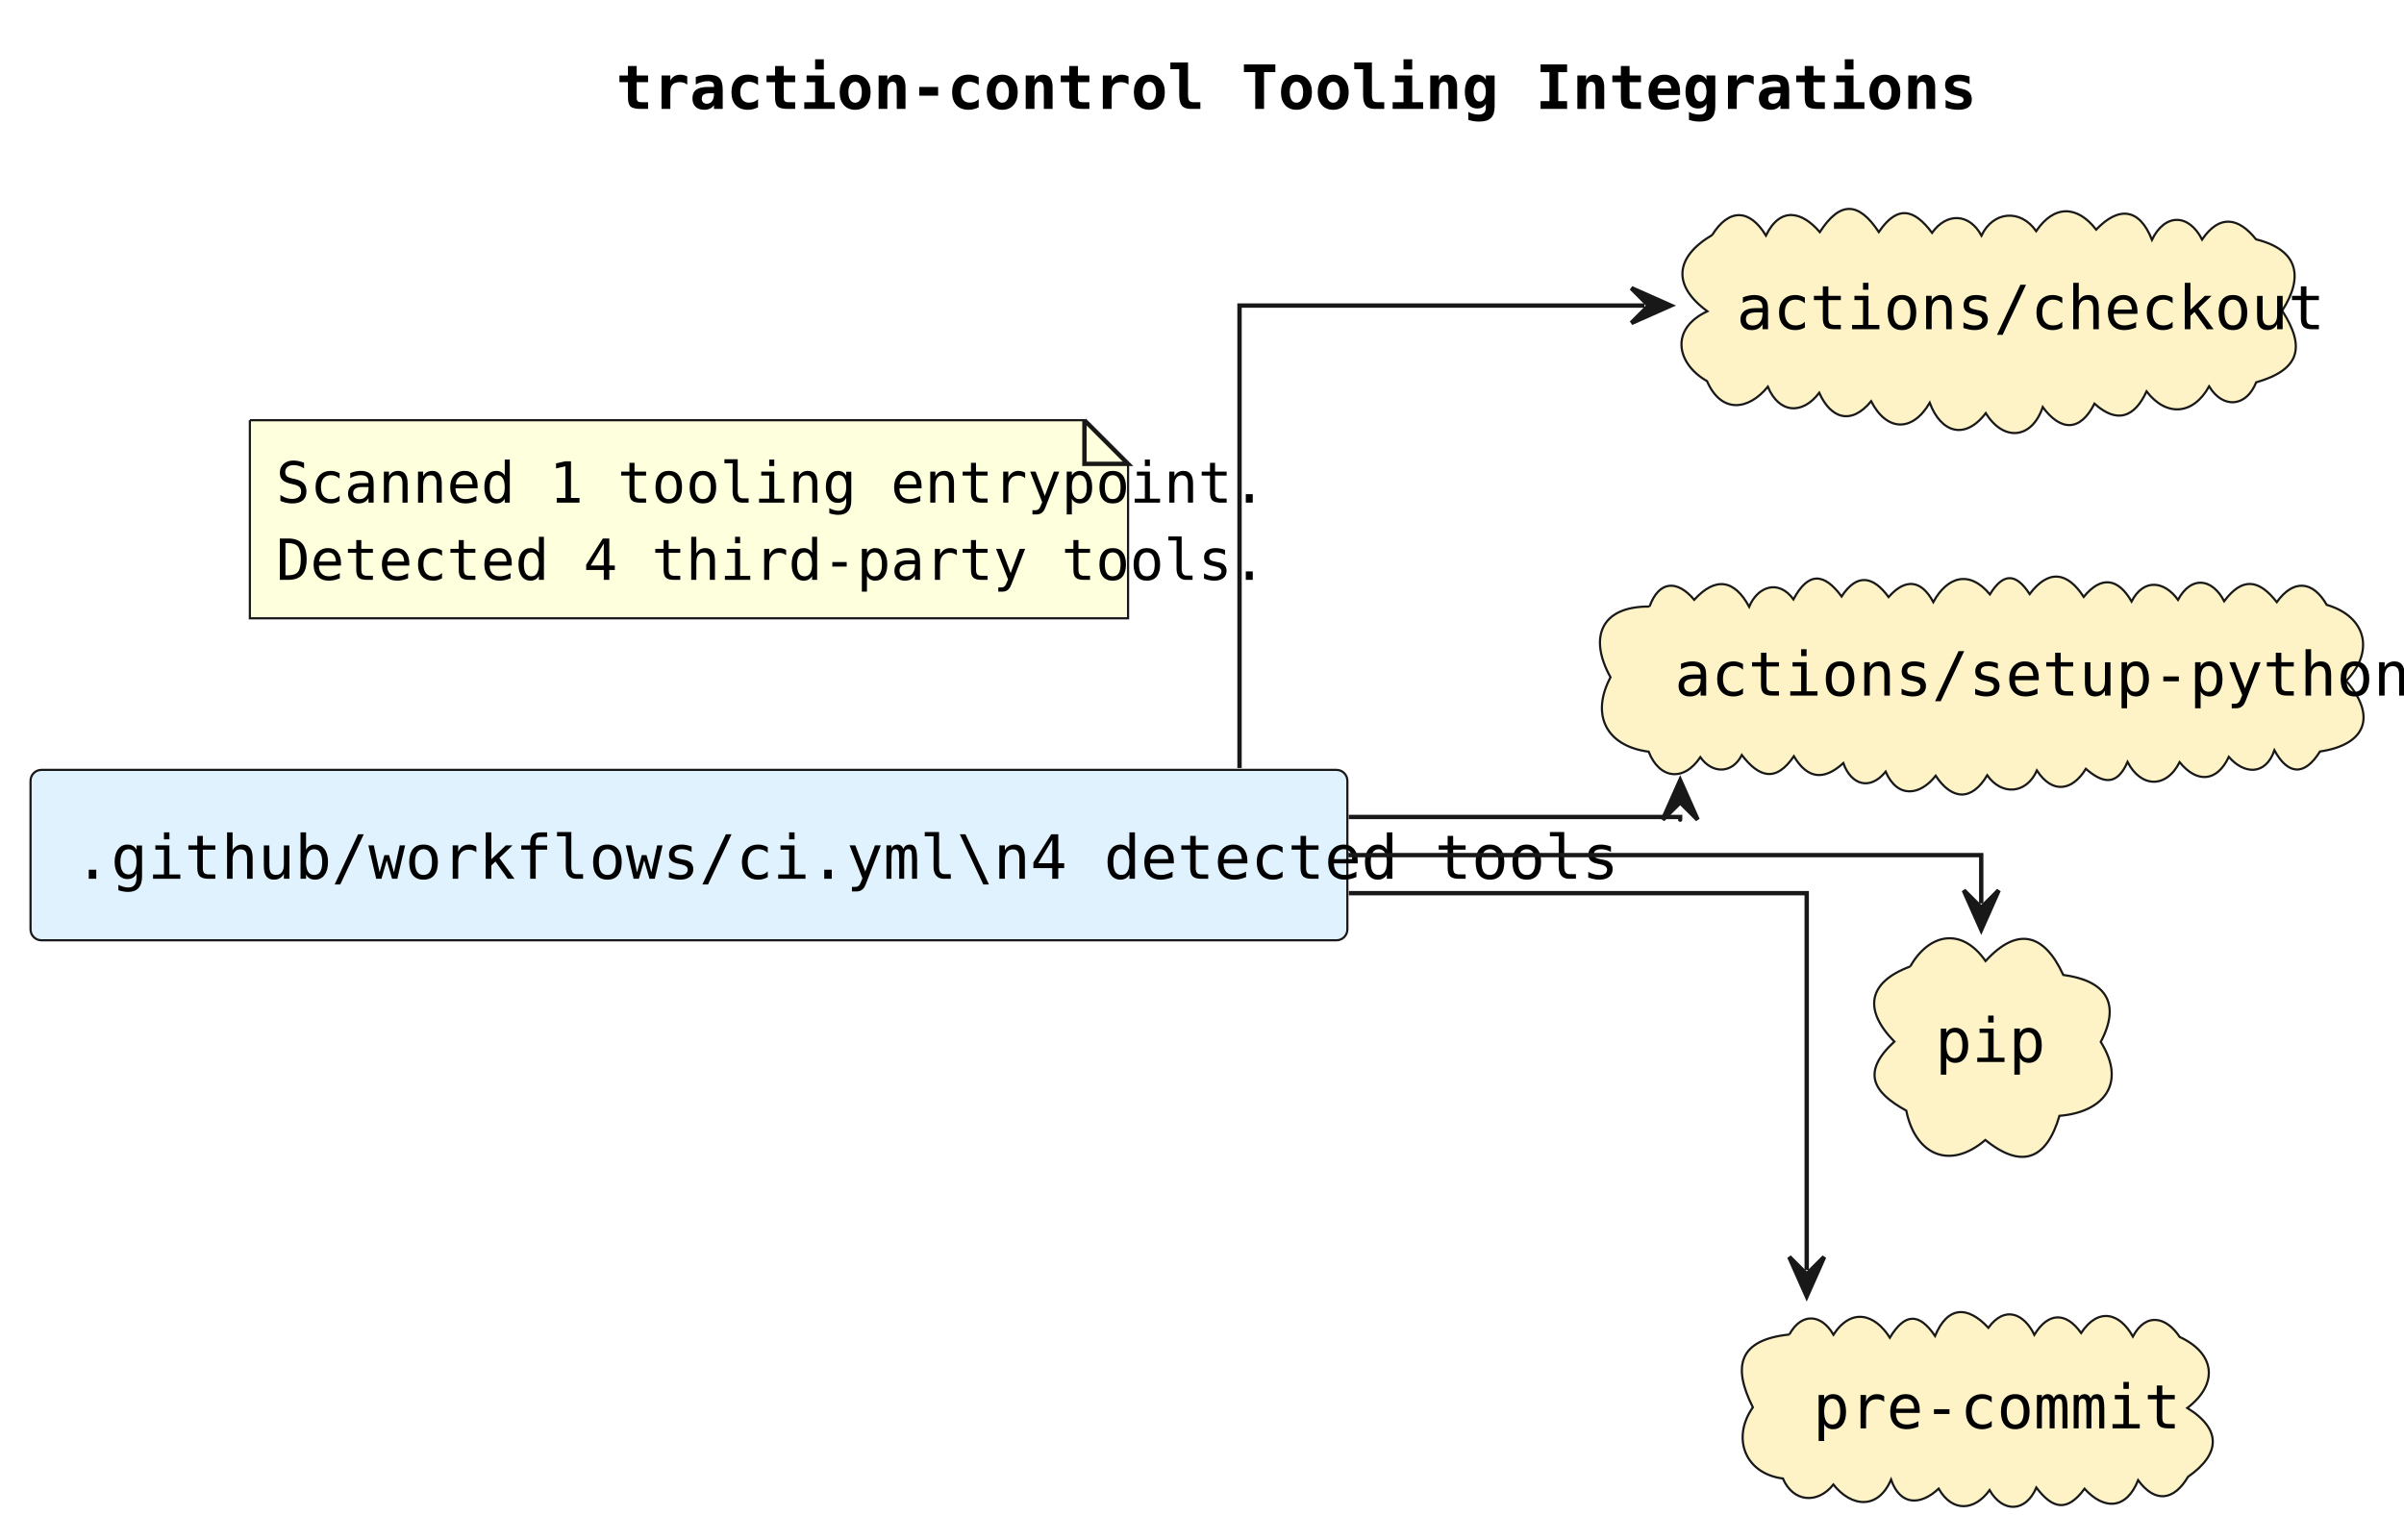
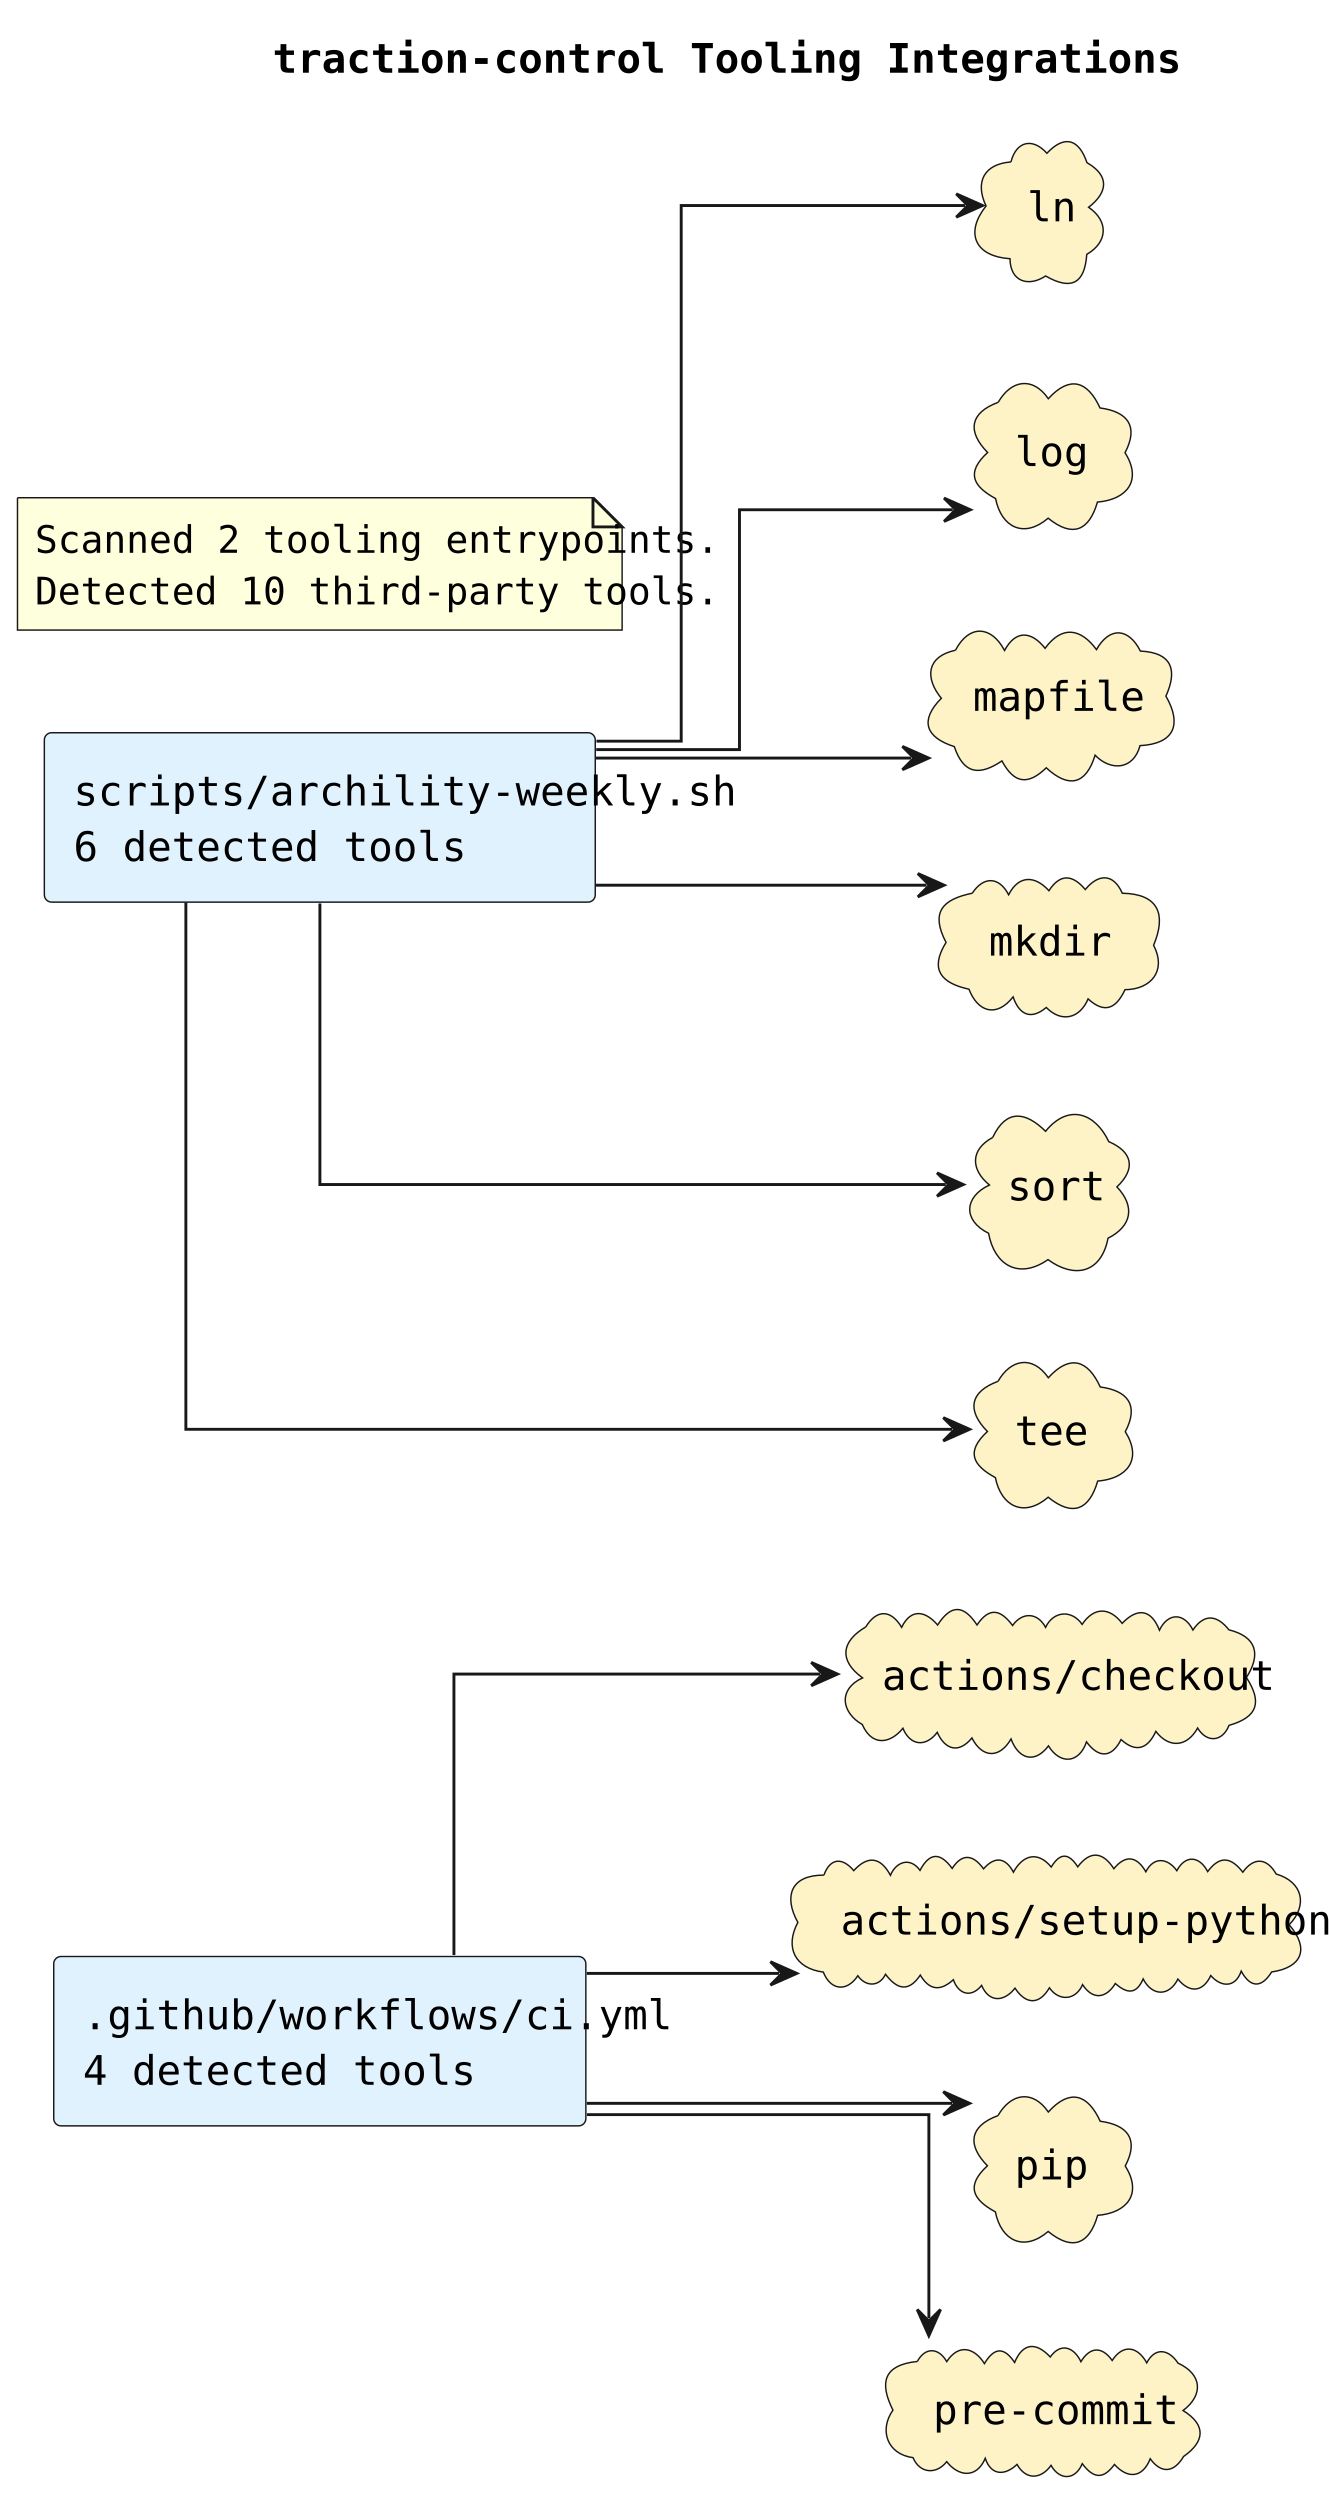
- <svg xmlns="http://www.w3.org/2000/svg" contentStyleType="text/css" data-diagram-type="DESCRIPTION" height="353px" preserveAspectRatio="none" style="width:551px;height:353px;background:#FFFFFF;" version="1.1" viewBox="0 0 551 353" width="551px" zoomAndPan="magnify">
+ <svg xmlns="http://www.w3.org/2000/svg" contentStyleType="text/css" data-diagram-type="DESCRIPTION" height="858px" preserveAspectRatio="none" style="width:456px;height:858px;background:#FFFFFF;" version="1.1" viewBox="0 0 456 858" width="456px" zoomAndPan="magnify">
  <defs />
  <g>
    <g class="title" data-source-line="1">
-       <text fill="#000000" font-family="Monospace" font-size="14" font-weight="bold" lengthAdjust="spacing" textLength="255.356" x="141.212" y="24.966">traction-control Tooling Integrations</text>
+       <text fill="#000000" font-family="Monospace" font-size="14" font-weight="bold" lengthAdjust="spacing" textLength="255.356" x="93.557" y="24.966">traction-control Tooling Integrations</text>
    </g>
    <g class="entity" data-qualified-name="source_github_workflows_ci_yml" data-source-line="7" id="ent0002">
-       <rect fill="#E0F2FE" height="39.068" rx="2.5" ry="2.5" style="stroke:#181818;stroke-width:0.5;" width="301.819" x="7" y="176.515" />
-       <text fill="#000000" font-family="Monospace" font-size="14" lengthAdjust="spacing" textLength="281.819" x="17" y="201.481">.github/workflows/ci.yml\n4 detected tools</text>
+       <rect fill="#E0F2FE" height="58.136" rx="2.5" ry="2.5" style="stroke:#181818;stroke-width:0.5;" width="182.623" x="18.44" y="671.469" />
+       <text fill="#000000" font-family="Monospace" font-size="14" lengthAdjust="spacing" textLength="162.623" x="28.44" y="696.435">.github/workflows/ci.yml</text>
+       <text fill="#000000" font-family="Monospace" font-size="14" lengthAdjust="spacing" textLength="105.336" x="28.44" y="715.503">4 detected tools</text>
    </g>
-     <g class="entity" data-qualified-name="tool_actions_checkout" data-source-line="8" id="ent0003">
-       <path d="M392.432,53.88 C396.284,47.721 401.026,47.862 404.756,54.003 C408.062,47.24 413.063,48.489 417.102,53.215 C421.722,46.068 425.983,46.193 430.624,53.196 C434.899,46.912 438.731,47.9 442.827,53.381 C446.159,48.695 451.372,48.849 454.153,54.015 C456.851,48.357 463.117,47.865 466.695,52.993 C470.774,46.955 476.072,47.015 480.445,52.647 C485.62,47.211 490.381,47.712 493.232,54.985 C496.203,48.861 501.683,48.945 504.721,54.921 C508.69,49.087 513.074,49.844 517.084,54.874 C526.766,57.284 528.076,63.443 523.078,71.232 C528.523,79.689 527.058,84.792 517.115,87.665 C514.867,93.337 509.507,93.808 506.331,88.584 C502.744,95.094 496.582,95.683 491.991,89.74 C489.258,95.643 485.287,97.258 480.057,92.547 C476.776,99.051 472.28,98.876 468.2,93.334 C465.672,100.773 459.154,101.24 455.146,94.718 C450.243,101.116 444.784,99.04 442.296,92.346 C438.361,99.124 432.439,98.969 428.868,91.99 C424.333,97.508 419.645,96.029 416.971,90.062 C413.094,95.18 407.735,94.802 405.191,88.666 C400.731,94.129 394.509,94.865 391.247,87.375 C384.149,83.324 382.748,75.341 391.329,71.369 C383.086,65.341 384.034,58.859 392.432,53.88" fill="#FEF3C7" style="stroke:#181818;stroke-width:0.5;" />
-       <text fill="#000000" font-family="Monospace" font-size="14" lengthAdjust="spacing" textLength="111.916" x="398" y="75.481">actions/checkout</text>
+     <g class="entity" data-qualified-name="source_scripts_archility_weekly_sh" data-source-line="8" id="ent0003">
+       <rect fill="#E0F2FE" height="58.136" rx="2.5" ry="2.5" style="stroke:#181818;stroke-width:0.5;" width="189.077" x="15.22" y="251.469" />
+       <text fill="#000000" font-family="Monospace" font-size="14" lengthAdjust="spacing" textLength="169.077" x="25.22" y="276.435">scripts/archility-weekly.sh</text>
+       <text fill="#000000" font-family="Monospace" font-size="14" lengthAdjust="spacing" textLength="105.336" x="25.22" y="295.503">6 detected tools</text>
    </g>
-     <g class="entity" data-qualified-name="tool_actions_setup_python" data-source-line="9" id="ent0004">
-       <path d="M378.069,139.065 C380.282,133.01 384.495,132.949 388.314,137.516 C393.178,132.186 397.517,132.835 400.91,139.112 C402.806,134.523 407.604,132.669 411.06,137.416 C414.419,131.124 418.027,131.231 422.095,136.754 C425.675,131.268 429.413,132.166 432.863,136.892 C436.701,132.55 440.34,132.879 443.116,138.038 C446.291,132.234 451.348,130.581 456.09,136.27 C459.136,131.299 462.074,131.358 465.195,136.201 C469.528,130.458 473.856,131.099 477.585,136.851 C481.628,131.914 485.497,132.578 488.559,137.901 C491.327,132.528 496.091,133.204 499.2,137.527 C502.25,131.883 507.052,132.598 509.783,137.838 C514.007,132.195 517.807,132.879 521.844,138.048 C525.635,132.777 530.087,133.091 533.288,138.671 C542.433,141.373 544.264,149.396 537.744,156.102 C544.779,164.197 542.332,170.735 531.741,172.299 C528.259,177.89 524.481,177.818 521.297,172.026 C519.252,177.902 514.313,177.525 510.846,173.532 C508.099,179.394 503.471,179.546 499.574,174.749 C496.453,180.864 490.703,180.6 487.634,174.697 C485.211,180.263 481.982,179.642 478.083,176.274 C474.929,181.407 470.368,182.043 466.857,176.655 C464.482,182.037 458.822,182.511 455.473,177.749 C451.892,183.772 447.348,183.446 443.661,177.857 C440.086,182.435 434.894,183.124 432.197,176.923 C428.547,181.407 424.242,179.895 422.495,174.962 C418.043,178.993 414.312,178.657 411.158,173.381 C407.022,179.49 403.108,178.186 399.228,173.107 C397.001,177.533 392.372,177.4 389.719,173.6 C385.945,179.275 380.365,178.662 377.866,172.34 C368.129,171.054 364.559,163.886 369.131,155.276 C364.168,146.359 366.697,138.975 378.069,139.065" fill="#FEF3C7" style="stroke:#181818;stroke-width:0.5;" />
-       <text fill="#000000" font-family="Monospace" font-size="14" lengthAdjust="spacing" textLength="140.28" x="383.82" y="159.481">actions/setup-python</text>
+     <g class="entity" data-qualified-name="tool_actions_checkout" data-source-line="9" id="ent0004">
+       <path d="M297.122,558.365 C300.974,552.206 305.716,552.346 309.446,558.487 C312.752,551.724 317.753,552.973 321.792,557.7 C326.412,550.552 330.673,550.677 335.314,557.68 C339.589,551.397 343.421,552.385 347.517,557.866 C350.849,553.18 356.062,553.333 358.843,558.499 C361.541,552.842 367.807,552.35 371.385,557.477 C375.464,551.44 380.762,551.499 385.135,557.131 C390.31,551.696 395.071,552.196 397.922,559.47 C400.893,553.346 406.373,553.43 409.411,559.405 C413.38,553.572 417.764,554.329 421.774,559.358 C431.456,561.768 432.766,567.928 427.768,575.716 C433.213,584.173 431.748,589.277 421.805,592.15 C419.557,597.821 414.197,598.292 411.021,593.068 C407.434,599.579 401.272,600.168 396.681,594.225 C393.948,600.127 389.977,601.742 384.747,597.032 C381.466,603.536 376.97,603.36 372.89,597.818 C370.362,605.258 363.844,605.725 359.836,599.202 C354.933,605.6 349.474,603.524 346.986,596.831 C343.051,603.609 337.129,603.453 333.558,596.474 C329.023,601.992 324.335,600.514 321.661,594.547 C317.784,599.664 312.425,599.286 309.881,593.151 C305.421,598.614 299.199,599.35 295.937,591.86 C288.839,587.808 287.438,579.825 296.019,575.854 C287.776,569.826 288.724,563.343 297.122,558.365" fill="#FEF3C7" style="stroke:#181818;stroke-width:0.5;" />
+       <text fill="#000000" font-family="Monospace" font-size="14" lengthAdjust="spacing" textLength="111.916" x="302.69" y="579.965">actions/checkout</text>
    </g>
-     <g class="entity" data-qualified-name="tool_pip" data-source-line="10" id="ent0005">
-       <path d="M437.831,221.583 C442.175,213.955 449.641,212.493 455.095,220.345 C462.503,212.231 468.612,214.179 472.901,223.526 C482.272,224.778 486.332,229.671 481.497,238.878 C487.588,248.605 481.914,255.029 472.026,255.826 C469.116,265.802 463.425,268.169 455.043,261.364 C446.727,268.476 438.913,264.573 436.925,254.638 C429.112,250.36 426.68,245.738 434.189,238.811 C427.121,231.593 428.006,225.229 437.831,221.583" fill="#FEF3C7" style="stroke:#181818;stroke-width:0.5;" />
-       <text fill="#000000" font-family="Monospace" font-size="14" lengthAdjust="spacing" textLength="20.832" x="443.54" y="243.481">pip</text>
+     <g class="entity" data-qualified-name="tool_actions_setup_python" data-source-line="10" id="ent0005">
+       <path d="M282.759,643.55 C284.972,637.495 289.185,637.433 293.004,642 C297.868,636.671 302.207,637.32 305.6,643.597 C307.496,639.007 312.294,637.153 315.75,641.901 C319.109,635.608 322.717,635.715 326.785,641.239 C330.365,635.752 334.103,636.65 337.553,641.376 C341.391,637.035 345.03,637.363 347.806,642.523 C350.981,636.718 356.038,635.066 360.78,640.755 C363.826,635.784 366.764,635.842 369.885,640.685 C374.218,634.942 378.546,635.583 382.275,641.336 C386.318,636.399 390.187,637.062 393.249,642.385 C396.017,637.012 400.781,637.689 403.89,642.011 C406.94,636.367 411.742,637.082 414.473,642.322 C418.697,636.68 422.497,637.363 426.534,642.532 C430.325,637.262 434.777,637.575 437.978,643.156 C447.123,645.857 448.954,653.88 442.434,660.586 C449.469,668.682 447.022,675.22 436.431,676.784 C432.949,682.375 429.171,682.302 425.987,676.511 C423.942,682.386 419.003,682.01 415.536,678.016 C412.789,683.879 408.161,684.03 404.264,679.233 C401.143,685.349 395.393,685.084 392.324,679.182 C389.901,684.747 386.672,684.126 382.773,680.759 C379.619,685.891 375.058,686.528 371.547,681.14 C369.172,686.522 363.512,686.996 360.163,682.233 C356.582,688.257 352.038,687.93 348.351,682.341 C344.776,686.92 339.584,687.609 336.887,681.407 C333.237,685.891 328.932,684.38 327.185,679.447 C322.733,683.477 319.002,683.142 315.848,677.866 C311.712,683.975 307.798,682.671 303.918,677.592 C301.691,682.018 297.062,681.884 294.409,678.084 C290.635,683.76 285.055,683.146 282.556,676.824 C272.819,675.538 269.249,668.37 273.821,659.76 C268.858,650.844 271.387,643.459 282.759,643.55" fill="#FEF3C7" style="stroke:#181818;stroke-width:0.5;" />
+       <text fill="#000000" font-family="Monospace" font-size="14" lengthAdjust="spacing" textLength="140.28" x="288.51" y="663.965">actions/setup-python</text>
    </g>
-     <g class="entity" data-qualified-name="tool_pre_commit" data-source-line="11" id="ent0006">
-       <path d="M410.117,305.967 C412.903,300.871 417.479,301.233 420.223,306.01 C424.317,299.763 429.683,301.193 433.154,306.697 C436.487,301.188 439.757,300.76 443.514,306.3 C446.42,299.373 450.99,299.337 455.738,304.425 C459.566,299.163 463.977,301.269 466.271,306.036 C469.418,300.886 473.464,300.671 476.999,305.624 C480.854,299.759 485.776,300.885 488.856,306.429 C491.937,300.701 496.598,302.005 499.586,306.526 C507.815,310.338 508.496,317.351 501.334,322.814 C509.354,327.777 508.835,333.459 501.502,338.587 C498.306,344.009 494.001,344.752 490.06,339.376 C487.388,346.065 482.309,346.321 477.781,341.327 C473.8,346.733 470.468,345.994 466.735,341.062 C464.315,346.773 459.029,346.914 456.014,341.643 C452.592,346.399 447.474,346.818 444.346,341.31 C440.308,345.107 435.579,345.392 433.434,339.236 C430.422,346.278 424.264,345.512 420.213,340.363 C416.657,344.86 411.009,344.497 408.645,338.985 C399.838,337.836 396.882,329.591 401.759,322.668 C397.042,313.265 398.462,307.176 410.117,305.967" fill="#FEF3C7" style="stroke:#181818;stroke-width:0.5;" />
-       <text fill="#000000" font-family="Monospace" font-size="14" lengthAdjust="spacing" textLength="76.832" x="415.54" y="327.481">pre-commit</text>
+     <g class="entity" data-qualified-name="tool_ln" data-source-line="11" id="ent0006">
+       <path d="M346.963,55.579 C348.777,48.399 354.429,47.159 359.296,52.596 C365.484,46.068 370.298,47.802 373.058,55.836 C380.929,60.367 380.188,66.084 373.616,71.142 C380.54,75.892 380.249,83.105 372.981,87.296 C372.254,97.495 367.571,99.727 358.855,94.717 C353.032,98.585 346.714,96.763 346.63,88.791 C334.855,88.041 330.896,80.192 338.41,70.685 C334.541,62.514 337.651,56.287 346.963,55.579" fill="#FEF3C7" style="stroke:#181818;stroke-width:0.5;" />
+       <text fill="#000000" font-family="Monospace" font-size="14" lengthAdjust="spacing" textLength="12.264" x="352.52" y="75.965">ln</text>
    </g>
-     <g class="entity" data-qualified-name="toolingGraphSummary" data-source-line="17" id="ent0011">
-       <path d="M57.27,96.345 L57.27,141.757 L258.554,141.757 L258.554,106.345 L248.554,96.345 L57.27,96.345" fill="#FEFFDD" style="stroke:#181818;stroke-width:0.5;" />
-       <path d="M248.554,96.345 L248.554,106.345 L258.554,106.345 L248.554,96.345" fill="#FEFFDD" style="stroke:#181818;stroke-width:1;" />
-       <text fill="#000000" font-family="Monospace" font-size="13" lengthAdjust="spacing" textLength="180.284" x="63.27" y="115.242">Scanned 1 tooling entrypoint.</text>
-       <text fill="#000000" font-family="Monospace" font-size="13" lengthAdjust="spacing" textLength="171.782" x="63.27" y="132.948">Detected 4 third-party tools.</text>
+     <g class="entity" data-qualified-name="tool_log" data-source-line="12" id="ent0007">
+       <path d="M342.591,138.068 C346.916,130.469 354.35,129.01 359.785,136.83 C367.17,128.752 373.255,130.696 377.521,140.01 C386.892,141.262 390.952,146.155 386.117,155.362 C392.208,165.089 386.534,171.513 376.646,172.311 C373.759,182.253 368.092,184.618 359.733,177.849 C351.437,184.926 343.653,181.026 341.685,171.123 C333.872,166.844 331.44,162.222 338.949,155.295 C331.881,148.077 332.766,141.714 342.591,138.068" fill="#FEF3C7" style="stroke:#181818;stroke-width:0.5;" />
+       <text fill="#000000" font-family="Monospace" font-size="14" lengthAdjust="spacing" textLength="20.692" x="348.3" y="159.965">log</text>
    </g>
-     <g class="link" data-entity-1="ent0002" data-entity-2="ent0003" data-link-type="dependency" data-source-line="12" id="lnk7">
-       <path d="M284.1,176.085 C284.1,140.555 284.1,70.055 284.1,70.055 C284.1,70.055 330.36,70.055 376.91,70.055" fill="none" id="source_github_workflows_ci_yml-to-tool_actions_checkout" style="stroke:#181818;stroke-width:1;" />
-       <polygon fill="#181818" points="382.91,70.055,373.91,66.055,377.91,70.055,373.91,74.055,382.91,70.055" style="stroke:#181818;stroke-width:1;" />
+     <g class="entity" data-qualified-name="tool_mapfile" data-source-line="13" id="ent0008">
+       <path d="M327.924,223.157 C332.582,214.246 340.178,214.609 344.76,223.231 C348.704,215.991 354.033,216.659 358.669,222.496 C364.467,214.575 370.891,215.587 376.307,222.937 C380.865,214.905 387.374,215.511 391.388,223.45 C402.277,223.969 404.183,229.94 400.14,238.911 C405.72,248.62 403.1,255.29 391.266,255.906 C388.941,264.391 381.133,264.647 375.838,259.194 C372.666,269.441 366.716,270.582 359.079,263.516 C352.751,269.639 348.029,268.92 343.861,261.15 C336.189,266.318 330.753,265.81 327.514,256.235 C317.817,253.14 315.4,247.4 323.063,239.646 C317.471,232.812 317.786,225.354 327.924,223.157" fill="#FEF3C7" style="stroke:#181818;stroke-width:0.5;" />
+       <text fill="#000000" font-family="Monospace" font-size="14" lengthAdjust="spacing" textLength="49.49" x="333.91" y="243.965">mapfile</text>
    </g>
-     <g class="link" data-entity-1="ent0002" data-entity-2="ent0004" data-link-type="dependency" data-source-line="13" id="lnk8">
-       <path d="M309.13,187.315 C350.95,187.315 385.1,187.315 385.1,187.315 C385.1,187.315 385.1,189.735 385.1,184.925" fill="none" id="source_github_workflows_ci_yml-to-tool_actions_setup_python" style="stroke:#181818;stroke-width:1;" />
-       <polygon fill="#181818" points="385.1,178.925,381.1,187.925,385.1,183.925,389.1,187.925,385.1,178.925" style="stroke:#181818;stroke-width:1;" />
+     <g class="entity" data-qualified-name="tool_mkdir" data-source-line="14" id="ent0009">
+       <path d="M333.681,306.556 C337.506,300.72 342.833,300.719 346.159,307.068 C349.686,300.204 355.253,300.482 359.985,305.687 C363.923,299.654 368.17,300.178 372.466,305.287 C376.813,299.945 382.065,299.502 385.171,306.559 C397.774,306.779 400.311,313.968 395.914,324.416 C400.503,333.17 395.009,339.6 386.099,339.665 C383.161,345.929 379.288,348.182 373.443,342.832 C370.596,349.518 364.405,351.163 359.084,345.772 C353.653,350.29 349.767,348.139 347.695,342.137 C342.013,349.359 335.6,347.381 332.548,339.499 C323.198,337.437 318.823,332.941 324.682,323.432 C319.225,312.998 323.49,308.646 333.681,306.556" fill="#FEF3C7" style="stroke:#181818;stroke-width:0.5;" />
+       <text fill="#000000" font-family="Monospace" font-size="14" lengthAdjust="spacing" textLength="38.57" x="339.37" y="327.965">mkdir</text>
    </g>
-     <g class="link" data-entity-1="ent0002" data-entity-2="ent0005" data-link-type="dependency" data-source-line="14" id="lnk9">
-       <path d="M309.04,196.055 C382.06,196.055 454.1,196.055 454.1,196.055 C454.1,196.055 454.1,198.095 454.1,207.135" fill="none" id="source_github_workflows_ci_yml-to-tool_pip" style="stroke:#181818;stroke-width:1;" />
-       <polygon fill="#181818" points="454.1,213.135,458.1,204.135,454.1,208.135,450.1,204.135,454.1,213.135" style="stroke:#181818;stroke-width:1;" />
+     <g class="entity" data-qualified-name="tool_pip" data-source-line="15" id="ent0010">
+       <path d="M342.521,726.068 C346.865,718.44 354.331,716.977 359.785,724.83 C367.193,716.716 373.302,718.663 377.591,728.01 C386.962,729.263 391.022,734.155 386.187,743.362 C392.278,753.089 386.604,759.513 376.716,760.311 C373.806,770.286 368.115,772.654 359.733,765.848 C351.417,772.961 343.603,769.058 341.615,759.123 C333.802,754.844 331.37,750.222 338.879,743.295 C331.811,736.077 332.696,729.714 342.521,726.068" fill="#FEF3C7" style="stroke:#181818;stroke-width:0.5;" />
+       <text fill="#000000" font-family="Monospace" font-size="14" lengthAdjust="spacing" textLength="20.832" x="348.23" y="747.965">pip</text>
    </g>
-     <g class="link" data-entity-1="ent0002" data-entity-2="ent0006" data-link-type="dependency" data-source-line="15" id="lnk10">
-       <path d="M309.16,204.785 C364.62,204.785 414.1,204.785 414.1,204.785 C414.1,204.785 414.1,256.755 414.1,291.185" fill="none" id="source_github_workflows_ci_yml-to-tool_pre_commit" style="stroke:#181818;stroke-width:1;" />
-       <polygon fill="#181818" points="414.1,297.185,418.1,288.185,414.1,292.185,410.1,288.185,414.1,297.185" style="stroke:#181818;stroke-width:1;" />
+     <g class="entity" data-qualified-name="tool_pre_commit" data-source-line="16" id="ent0011">
+       <path d="M314.817,810.452 C317.603,805.355 322.179,805.717 324.923,810.495 C329.017,804.248 334.384,805.677 337.854,811.182 C341.187,805.672 344.457,805.244 348.214,810.785 C351.12,803.857 355.69,803.821 360.438,808.91 C364.266,803.648 368.677,805.753 370.971,810.521 C374.118,805.37 378.164,805.156 381.699,810.109 C385.554,804.244 390.476,805.369 393.556,810.913 C396.637,805.186 401.298,806.49 404.286,811.011 C412.515,814.822 413.196,821.836 406.034,827.298 C414.054,832.262 413.535,837.943 406.202,843.071 C403.006,848.494 398.701,849.236 394.76,843.861 C392.088,850.549 387.009,850.806 382.481,845.811 C378.5,851.218 375.168,850.479 371.435,845.546 C369.015,851.257 363.729,851.399 360.714,846.128 C357.292,850.883 352.174,851.302 349.046,845.794 C345.008,849.592 340.279,849.876 338.134,843.72 C335.122,850.762 328.964,849.996 324.913,844.847 C321.357,849.344 315.709,848.981 313.345,843.47 C304.538,842.321 301.582,834.075 306.459,827.152 C301.742,817.749 303.162,811.66 314.817,810.452" fill="#FEF3C7" style="stroke:#181818;stroke-width:0.5;" />
+       <text fill="#000000" font-family="Monospace" font-size="14" lengthAdjust="spacing" textLength="76.832" x="320.24" y="831.965">pre-commit</text>
+     </g>
+     <g class="entity" data-qualified-name="tool_sort" data-source-line="17" id="ent0012">
+       <path d="M340.687,390.377 C345.45,380.31 352.127,381.634 358.837,388.26 C366.709,378.595 375.86,381.957 380.536,391.812 C388.766,395.356 389.884,401.141 383.329,407.344 C389.639,414.038 388.5,420.783 380.278,424.959 C377.928,437.08 368.688,438.896 359.67,432.304 C349.7,439.24 341.284,434.283 339.278,423.262 C330.383,418.855 330.842,410.792 339.569,406.694 C333.193,401.478 332.841,394.618 340.687,390.377" fill="#FEF3C7" style="stroke:#181818;stroke-width:0.5;" />
+       <text fill="#000000" font-family="Monospace" font-size="14" lengthAdjust="spacing" textLength="26.012" x="345.65" y="411.965">sort</text>
+     </g>
+     <g class="entity" data-qualified-name="tool_tee" data-source-line="18" id="ent0013">
+       <path d="M342.521,474.068 C346.867,466.437 354.336,464.974 359.792,472.83 C367.202,464.712 373.313,466.66 377.604,476.01 C386.976,477.262 391.036,482.155 386.201,491.362 C392.292,501.089 386.618,507.513 376.73,508.311 C373.818,518.29 368.125,520.657 359.74,513.848 C351.422,520.964 343.605,517.061 341.615,507.123 C333.802,502.844 331.37,498.222 338.879,491.295 C331.811,484.077 332.696,477.714 342.521,474.068" fill="#FEF3C7" style="stroke:#181818;stroke-width:0.5;" />
+       <text fill="#000000" font-family="Monospace" font-size="14" lengthAdjust="spacing" textLength="20.846" x="348.23" y="495.965">tee</text>
+     </g>
+     <g class="entity" data-qualified-name="toolingGraphSummary" data-source-line="30" id="ent0024">
+       <path d="M6,170.829 L6,216.241 L213.511,216.241 L213.511,180.829 L203.511,170.829 L6,170.829" fill="#FEFFDD" style="stroke:#181818;stroke-width:0.5;" />
+       <path d="M203.511,170.829 L203.511,180.829 L213.511,180.829 L203.511,170.829" fill="#FEFFDD" style="stroke:#181818;stroke-width:1;" />
+       <text fill="#000000" font-family="Monospace" font-size="13" lengthAdjust="spacing" textLength="186.511" x="12" y="189.726">Scanned 2 tooling entrypoints.</text>
+       <text fill="#000000" font-family="Monospace" font-size="13" lengthAdjust="spacing" textLength="179.218" x="12" y="207.432">Detected 10 third-party tools.</text>
+     </g>
+     <g class="link" data-entity-1="ent0002" data-entity-2="ent0004" data-link-type="dependency" data-source-line="19" id="lnk14">
+       <path d="M155.79,670.989 C155.79,633.749 155.79,574.539 155.79,574.539 C155.79,574.539 222.96,574.539 281.42,574.539" fill="none" id="source_github_workflows_ci_yml-to-tool_actions_checkout" style="stroke:#181818;stroke-width:1;" />
+       <polygon fill="#181818" points="287.42,574.539,278.42,570.539,282.42,574.539,278.42,578.539,287.42,574.539" style="stroke:#181818;stroke-width:1;" />
+     </g>
+     <g class="link" data-entity-1="ent0002" data-entity-2="ent0005" data-link-type="dependency" data-source-line="20" id="lnk15">
+       <path d="M201.37,677.269 C224.94,677.269 244.19,677.269 267.42,677.269" fill="none" id="source_github_workflows_ci_yml-to-tool_actions_setup_python" style="stroke:#181818;stroke-width:1;" />
+       <polygon fill="#181818" points="273.42,677.269,264.42,673.269,268.42,677.269,264.42,681.269,273.42,677.269" style="stroke:#181818;stroke-width:1;" />
+     </g>
+     <g class="link" data-entity-1="ent0002" data-entity-2="ent0010" data-link-type="dependency" data-source-line="21" id="lnk16">
+       <path d="M201.37,721.869 C248.22,721.869 295.76,721.869 326.74,721.869" fill="none" id="source_github_workflows_ci_yml-to-tool_pip" style="stroke:#181818;stroke-width:1;" />
+       <polygon fill="#181818" points="332.74,721.869,323.74,717.869,327.74,721.869,323.74,725.869,332.74,721.869" style="stroke:#181818;stroke-width:1;" />
+     </g>
+     <g class="link" data-entity-1="ent0002" data-entity-2="ent0011" data-link-type="dependency" data-source-line="22" id="lnk17">
+       <path d="M201.44,725.739 C257.61,725.739 318.79,725.739 318.79,725.739 C318.79,725.739 318.79,765.769 318.79,795.619" fill="none" id="source_github_workflows_ci_yml-to-tool_pre_commit" style="stroke:#181818;stroke-width:1;" />
+       <polygon fill="#181818" points="318.79,801.619,322.79,792.619,318.79,796.619,314.79,792.619,318.79,801.619" style="stroke:#181818;stroke-width:1;" />
+     </g>
+     <g class="link" data-entity-1="ent0003" data-entity-2="ent0006" data-link-type="dependency" data-source-line="23" id="lnk18">
+       <path d="M204.71,254.369 C221.53,254.369 233.79,254.369 233.79,254.369 C233.79,254.369 233.79,70.539 233.79,70.539 C233.79,70.539 295.49,70.539 331.19,70.539" fill="none" id="source_scripts_archility_weekly_sh-to-tool_ln" style="stroke:#181818;stroke-width:1;" />
+       <polygon fill="#181818" points="337.19,70.539,328.19,66.539,332.19,70.539,328.19,74.539,337.19,70.539" style="stroke:#181818;stroke-width:1;" />
+     </g>
+     <g class="link" data-entity-1="ent0003" data-entity-2="ent0007" data-link-type="dependency" data-source-line="24" id="lnk19">
+       <path d="M204.62,257.269 C231.59,257.269 253.79,257.269 253.79,257.269 C253.79,257.269 253.79,174.949 253.79,174.949 C253.79,174.949 295.96,174.949 327,174.949" fill="none" id="source_scripts_archility_weekly_sh-to-tool_log" style="stroke:#181818;stroke-width:1;" />
+       <polygon fill="#181818" points="333,174.949,324,170.949,328,174.949,324,178.949,333,174.949" style="stroke:#181818;stroke-width:1;" />
+     </g>
+     <g class="link" data-entity-1="ent0003" data-entity-2="ent0008" data-link-type="dependency" data-source-line="25" id="lnk20">
+       <path d="M204.56,260.169 C244.13,260.169 281.94,260.169 312.7,260.169" fill="none" id="source_scripts_archility_weekly_sh-to-tool_mapfile" style="stroke:#181818;stroke-width:1;" />
+       <polygon fill="#181818" points="318.7,260.169,309.7,256.169,313.7,260.169,309.7,264.169,318.7,260.169" style="stroke:#181818;stroke-width:1;" />
+     </g>
+     <g class="link" data-entity-1="ent0003" data-entity-2="ent0009" data-link-type="dependency" data-source-line="26" id="lnk21">
+       <path d="M204.56,303.799 C246.46,303.799 287.12,303.799 318,303.799" fill="none" id="source_scripts_archility_weekly_sh-to-tool_mkdir" style="stroke:#181818;stroke-width:1;" />
+       <polygon fill="#181818" points="324,303.799,315,299.799,319,303.799,315,307.799,324,303.799" style="stroke:#181818;stroke-width:1;" />
+     </g>
+     <g class="link" data-entity-1="ent0003" data-entity-2="ent0012" data-link-type="dependency" data-source-line="27" id="lnk22">
+       <path d="M109.79,310.079 C109.79,347.319 109.79,406.539 109.79,406.539 C109.79,406.539 259.5,406.539 324.59,406.539" fill="none" id="source_scripts_archility_weekly_sh-to-tool_sort" style="stroke:#181818;stroke-width:1;" />
+       <polygon fill="#181818" points="330.59,406.539,321.59,402.539,325.59,406.539,321.59,410.539,330.59,406.539" style="stroke:#181818;stroke-width:1;" />
+     </g>
+     <g class="link" data-entity-1="ent0003" data-entity-2="ent0013" data-link-type="dependency" data-source-line="28" id="lnk23">
+       <path d="M63.79,309.739 C63.79,367.439 63.79,490.539 63.79,490.539 C63.79,490.539 254.79,490.539 326.74,490.539" fill="none" id="source_scripts_archility_weekly_sh-to-tool_tee" style="stroke:#181818;stroke-width:1;" />
+       <polygon fill="#181818" points="332.74,490.539,323.74,486.539,327.74,490.539,323.74,494.539,332.74,490.539" style="stroke:#181818;stroke-width:1;" />
    </g>
  </g>
</svg>
